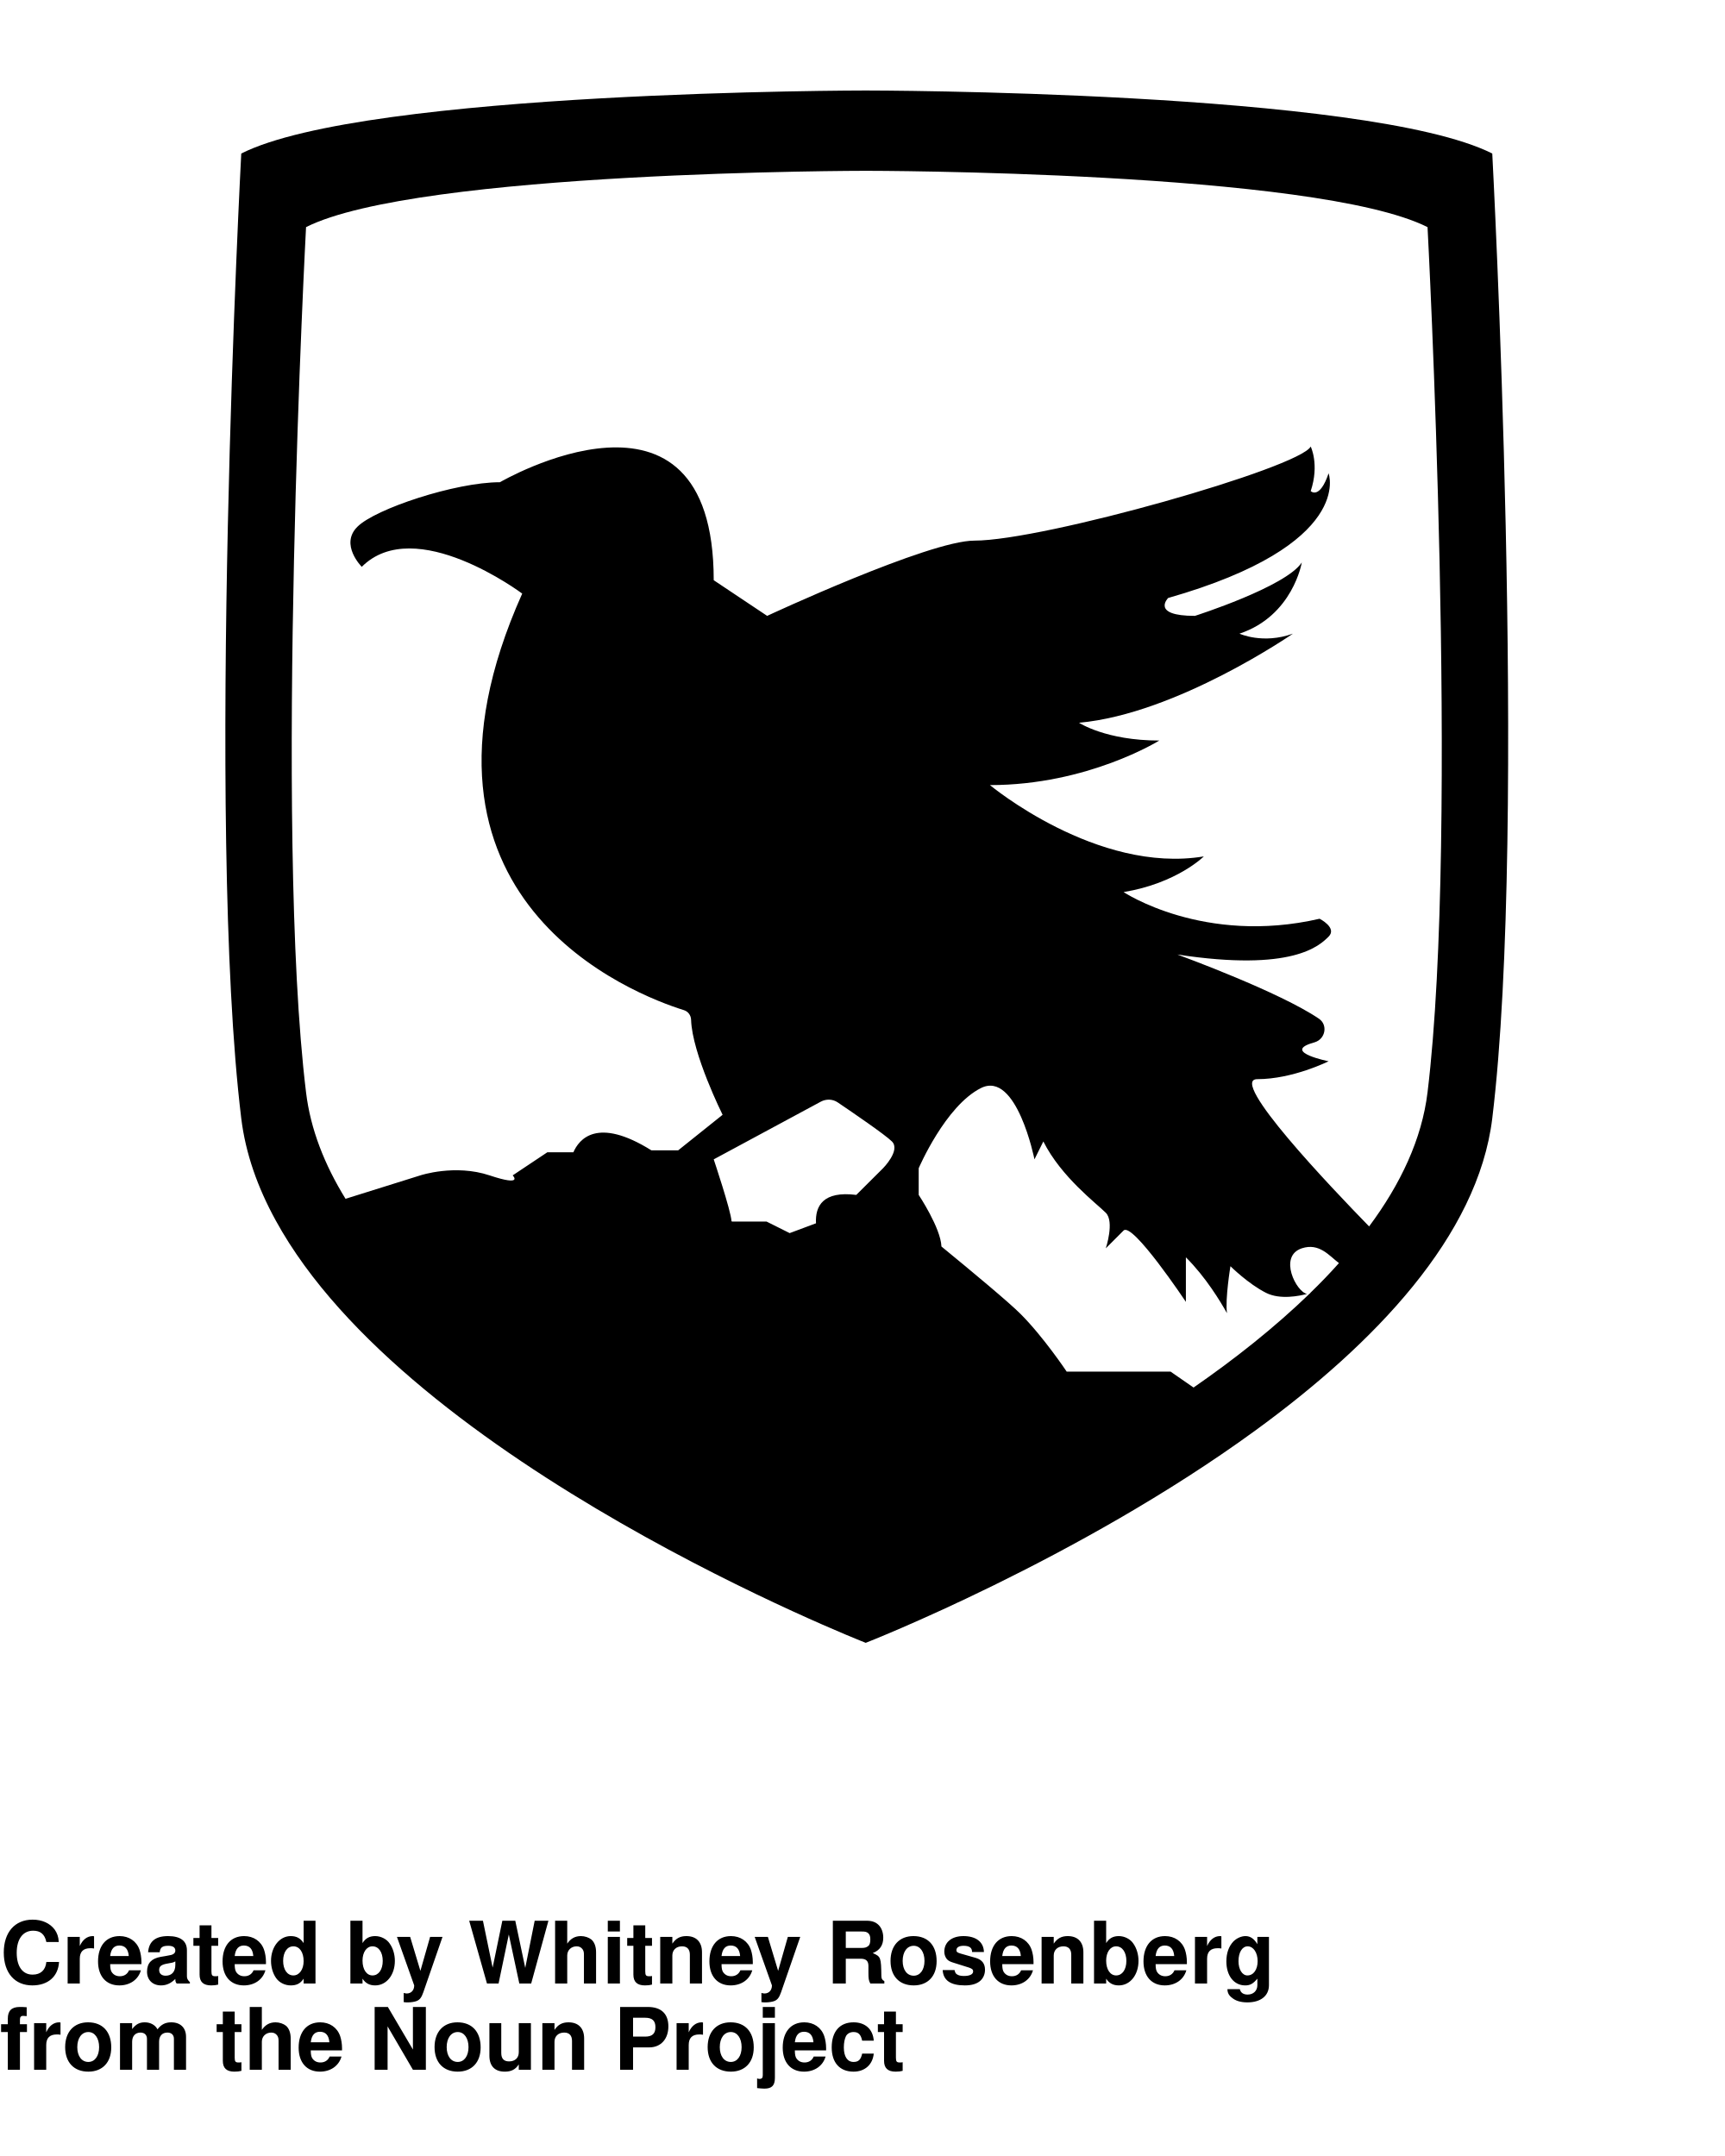
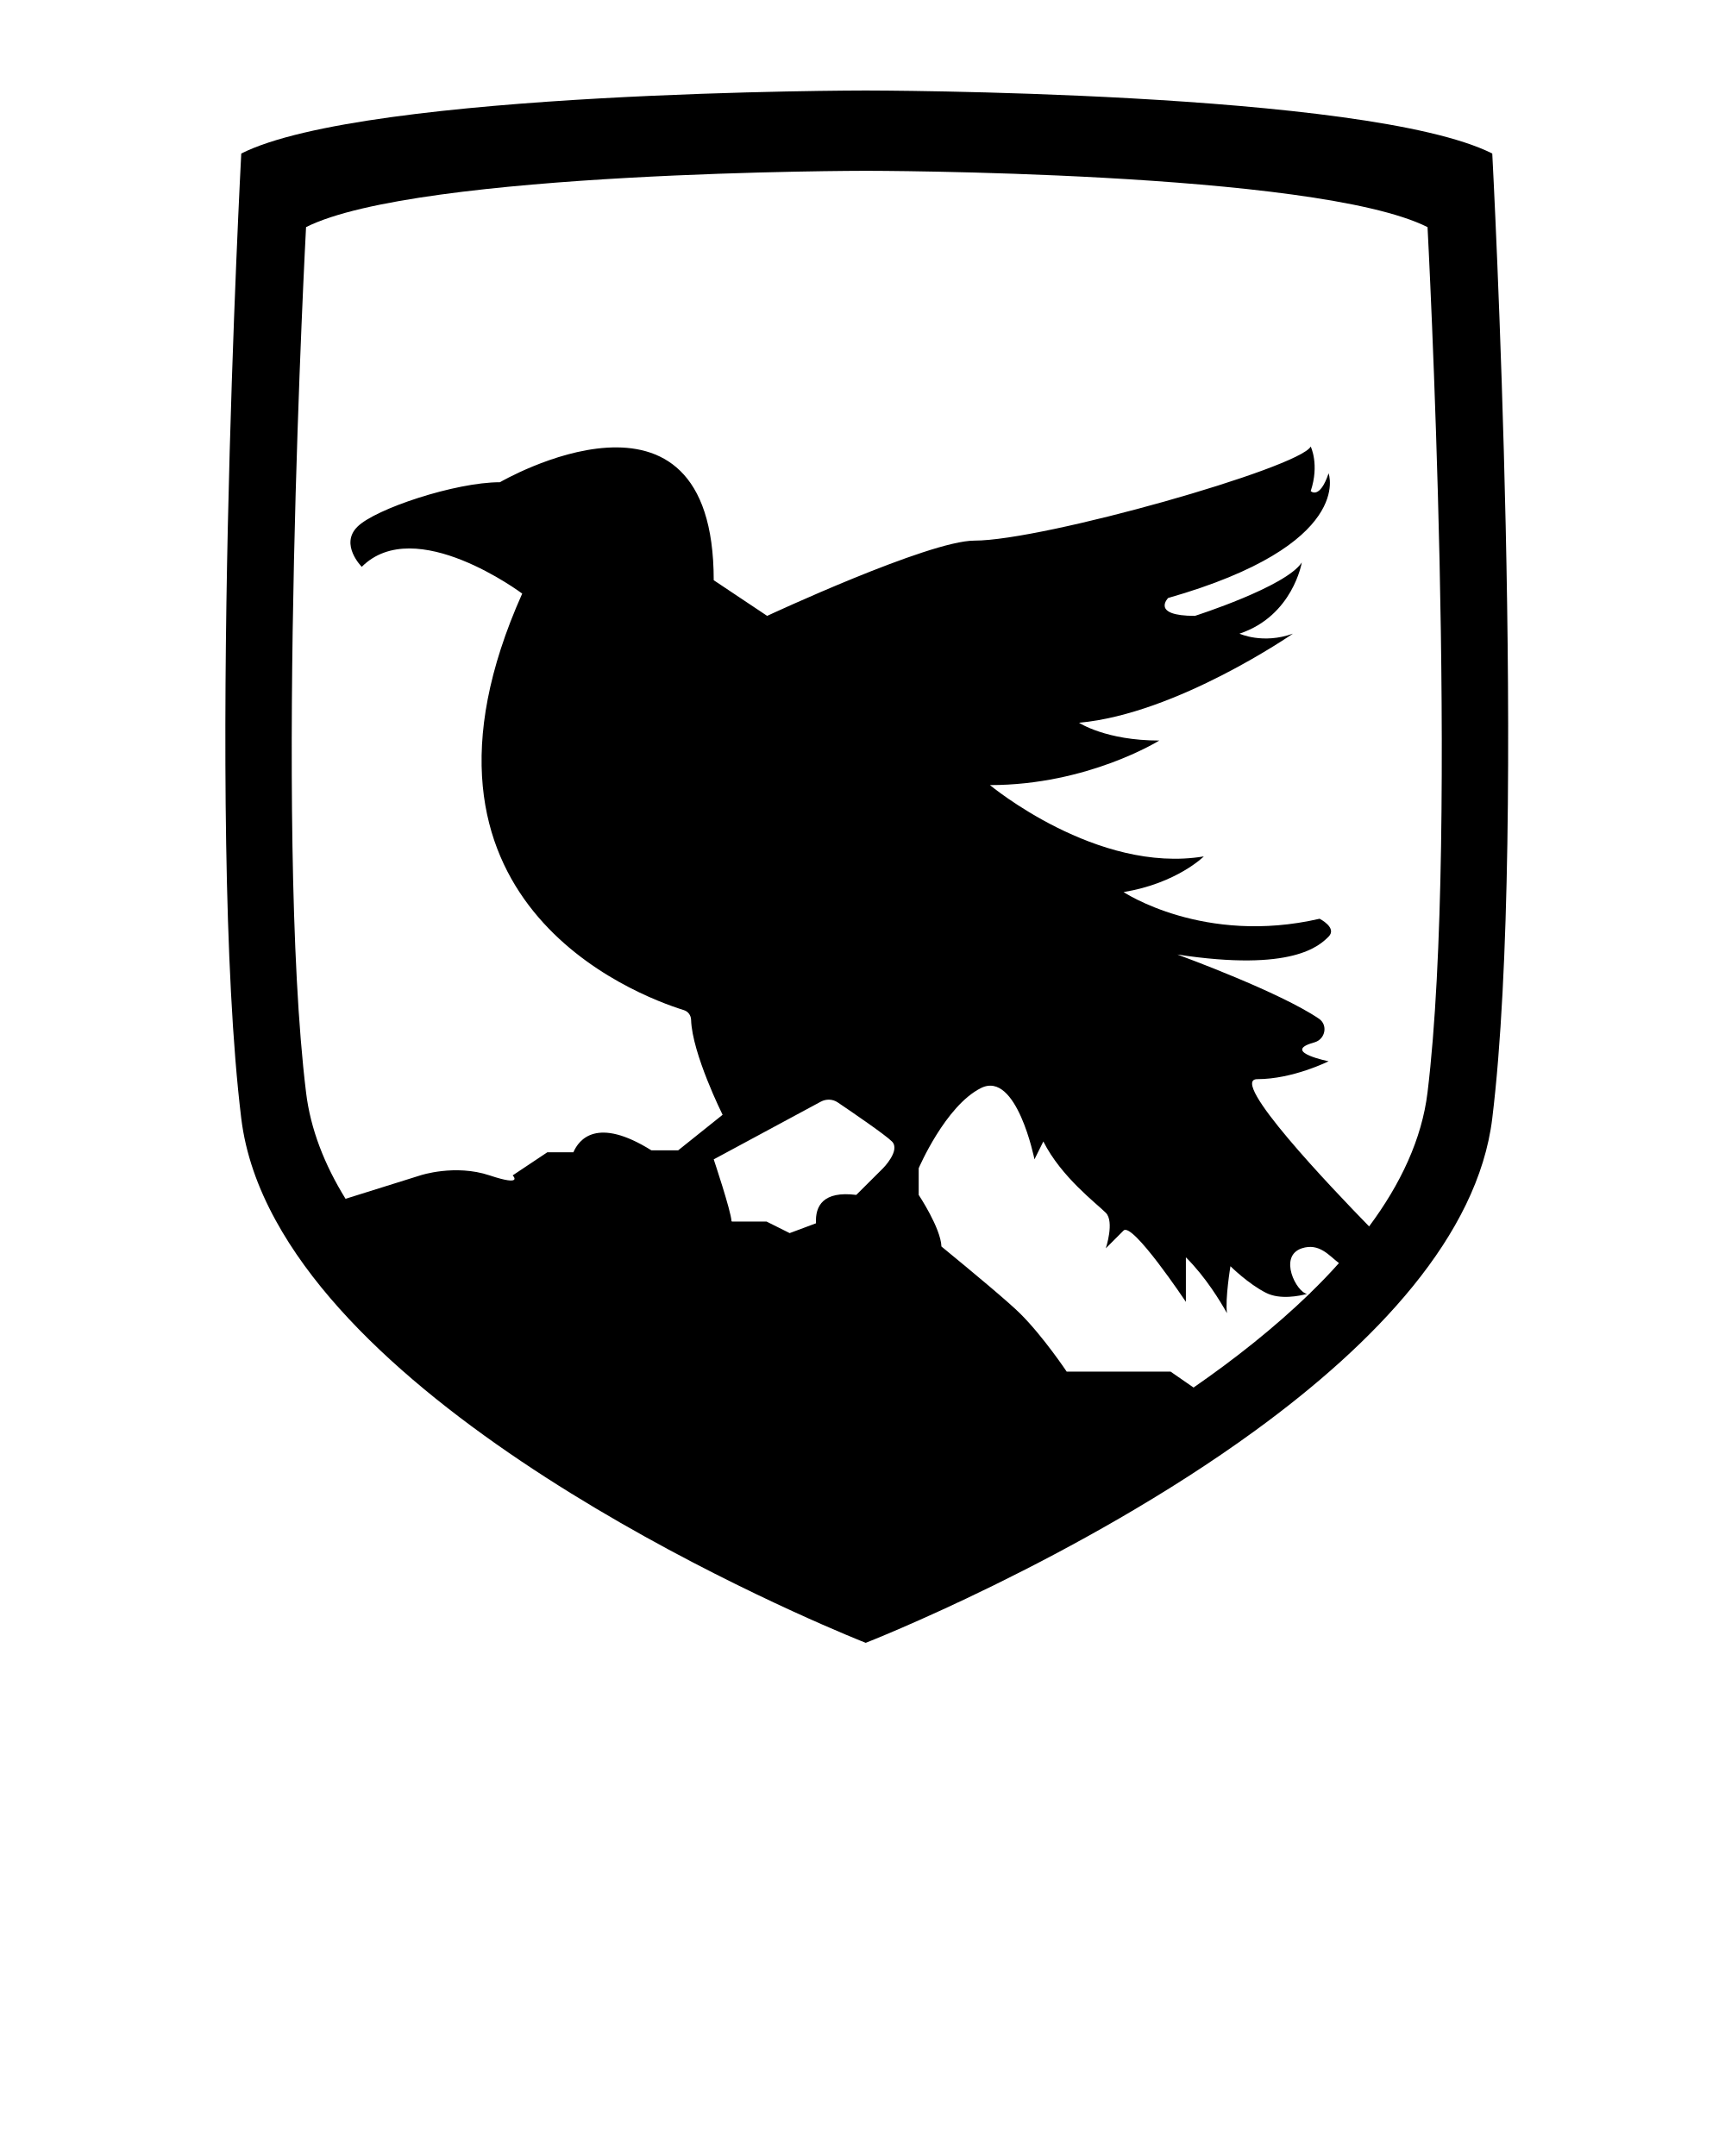
<svg xmlns="http://www.w3.org/2000/svg" version="1.1" x="0px" y="0px" viewBox="0 0 100 125" style="enable-background:new 0 0 100 100;" xml:space="preserve">
  <path d="M86.508,8.901c-7.26-3.654-36.321-3.654-36.321-3.654s-28.961,0-36.201,3.654c0,0-2.074,38.917,0,55.941  c0.248,2.034,0.95,4.008,2.001,5.922c7.729,14.112,34.2,24.484,34.2,24.484s12.292-4.804,22.597-12.319  c6.892-5.025,12.894-11.262,13.724-18.087C88.583,47.818,86.508,8.901,86.508,8.901z M51.191,67.732l-1.552,1.546  c-1.92-0.241-2.389,0.636-2.335,1.646l-1.526,0.569l-1.338-0.669h-2.007l-0.027-0.027c-0.033-0.602-1.031-3.58-1.031-3.58  l6.21-3.346c0.314-0.167,0.689-0.154,0.984,0.047c0.89,0.602,2.75,1.874,3.138,2.262C52.221,66.695,51.191,67.732,51.191,67.732z   M75.969,74.966c-0.02,0.02-0.04,0.033-0.06,0.047c-2.021,1.954-4.329,3.781-6.718,5.433l-1.332-0.923h-6.022  c0,0-1.338-2.007-2.677-3.346c-0.676-0.676-2.723-2.382-4.584-3.908c-0.04-1.071-1.318-2.991-1.318-2.991v-1.546  c0,0,1.546-3.62,3.613-4.651c2.068-1.03,3.098,4.135,3.098,4.135l0.515-1.037c1.037,2.068,3.105,3.613,3.62,4.135  c0.515,0.515,0,2.061,0,2.061s0.515-0.515,1.03-1.031c0.515-0.515,3.613,4.135,3.613,4.135v-2.583  c1.151,1.144,2.007,2.57,2.382,3.239c-0.114-0.823,0.201-2.723,0.201-2.723s1.037,1.03,2.068,1.546  c0.81,0.408,1.92,0.181,2.375,0.06c-0.616-0.094-1.686-2.181-0.308-2.643c1.017-0.335,1.593,0.435,2.155,0.856  c-0.522,0.589-1.084,1.171-1.673,1.74C75.956,74.966,75.963,74.966,75.969,74.966z M82.755,63.336  c-0.328,2.71-1.566,5.32-3.386,7.769c-2.161-2.215-8.19-8.538-6.484-8.538c2.068,0,4.135-1.037,4.135-1.037s-2.583-0.515-1.037-1.03  c0.087-0.027,0.167-0.054,0.241-0.074c0.616-0.194,0.763-1.01,0.234-1.365c-2.268-1.539-7.862-3.593-8.204-3.72  c6.698,1.024,8.244-0.522,8.766-1.037c0.515-0.515-0.522-1.037-0.522-1.037c-6.712,1.552-11.362-1.546-11.362-1.546  c3.098-0.515,4.651-2.068,4.651-2.068c-6.196,1.03-12.399-4.135-12.399-4.135c5.681,0,9.816-2.583,9.816-2.583  c-3.098,0-4.651-1.031-4.651-1.031c5.681-0.515,12.399-5.166,12.399-5.166c-1.74,0.629-3.098,0-3.098,0  c3.098-1.031,3.613-4.129,3.613-4.129c-0.917,1.412-6.196,3.098-6.196,3.098c-2.583,0-1.552-1.037-1.552-1.037  c10.847-3.098,9.301-7.227,9.301-7.227c-0.522,1.546-1.037,1.03-1.037,1.03c0.515-1.546,0-2.583,0-2.583  c-0.656,1.238-15.484,5.454-19.499,5.454c-2.65,0-12.011,4.363-12.011,4.363l-3.098-2.068c0-12.914-12.393-5.681-12.393-5.681  c-2.583,0-7.233,1.546-8.264,2.583c-1.037,1.03,0.254,2.322,0.254,2.322c3.098-3.098,9.301,1.552,9.301,1.552  c-7.963,17.799,6.584,23.28,9.368,24.149c0.248,0.074,0.415,0.301,0.422,0.562c0.06,1.961,1.827,5.507,1.827,5.507l-2.576,2.061  h-1.552c-3.158-1.974-4.202-0.629-4.523,0.114h-1.512l-2.007,1.338c0,0,0.669,0.669-1.338,0s-4.015,0-4.015,0l-4.336,1.358  c-1.218-1.974-2.034-4.042-2.289-6.17c-1.867-15.27,0-50.166,0-50.166c6.484-3.265,32.46-3.265,32.46-3.265s26.05,0,32.554,3.265  C82.755,13.17,84.615,48.066,82.755,63.336z" />
-   <text x="0" y="115" fill="#000000" font-size="5px" font-weight="bold" font-family="'Helvetica Neue', Helvetica, Arial-Unicode, Arial, Sans-serif">Created by Whitney Rosenberg</text>
-   <text x="0" y="120" fill="#000000" font-size="5px" font-weight="bold" font-family="'Helvetica Neue', Helvetica, Arial-Unicode, Arial, Sans-serif">from the Noun Project</text>
</svg>
